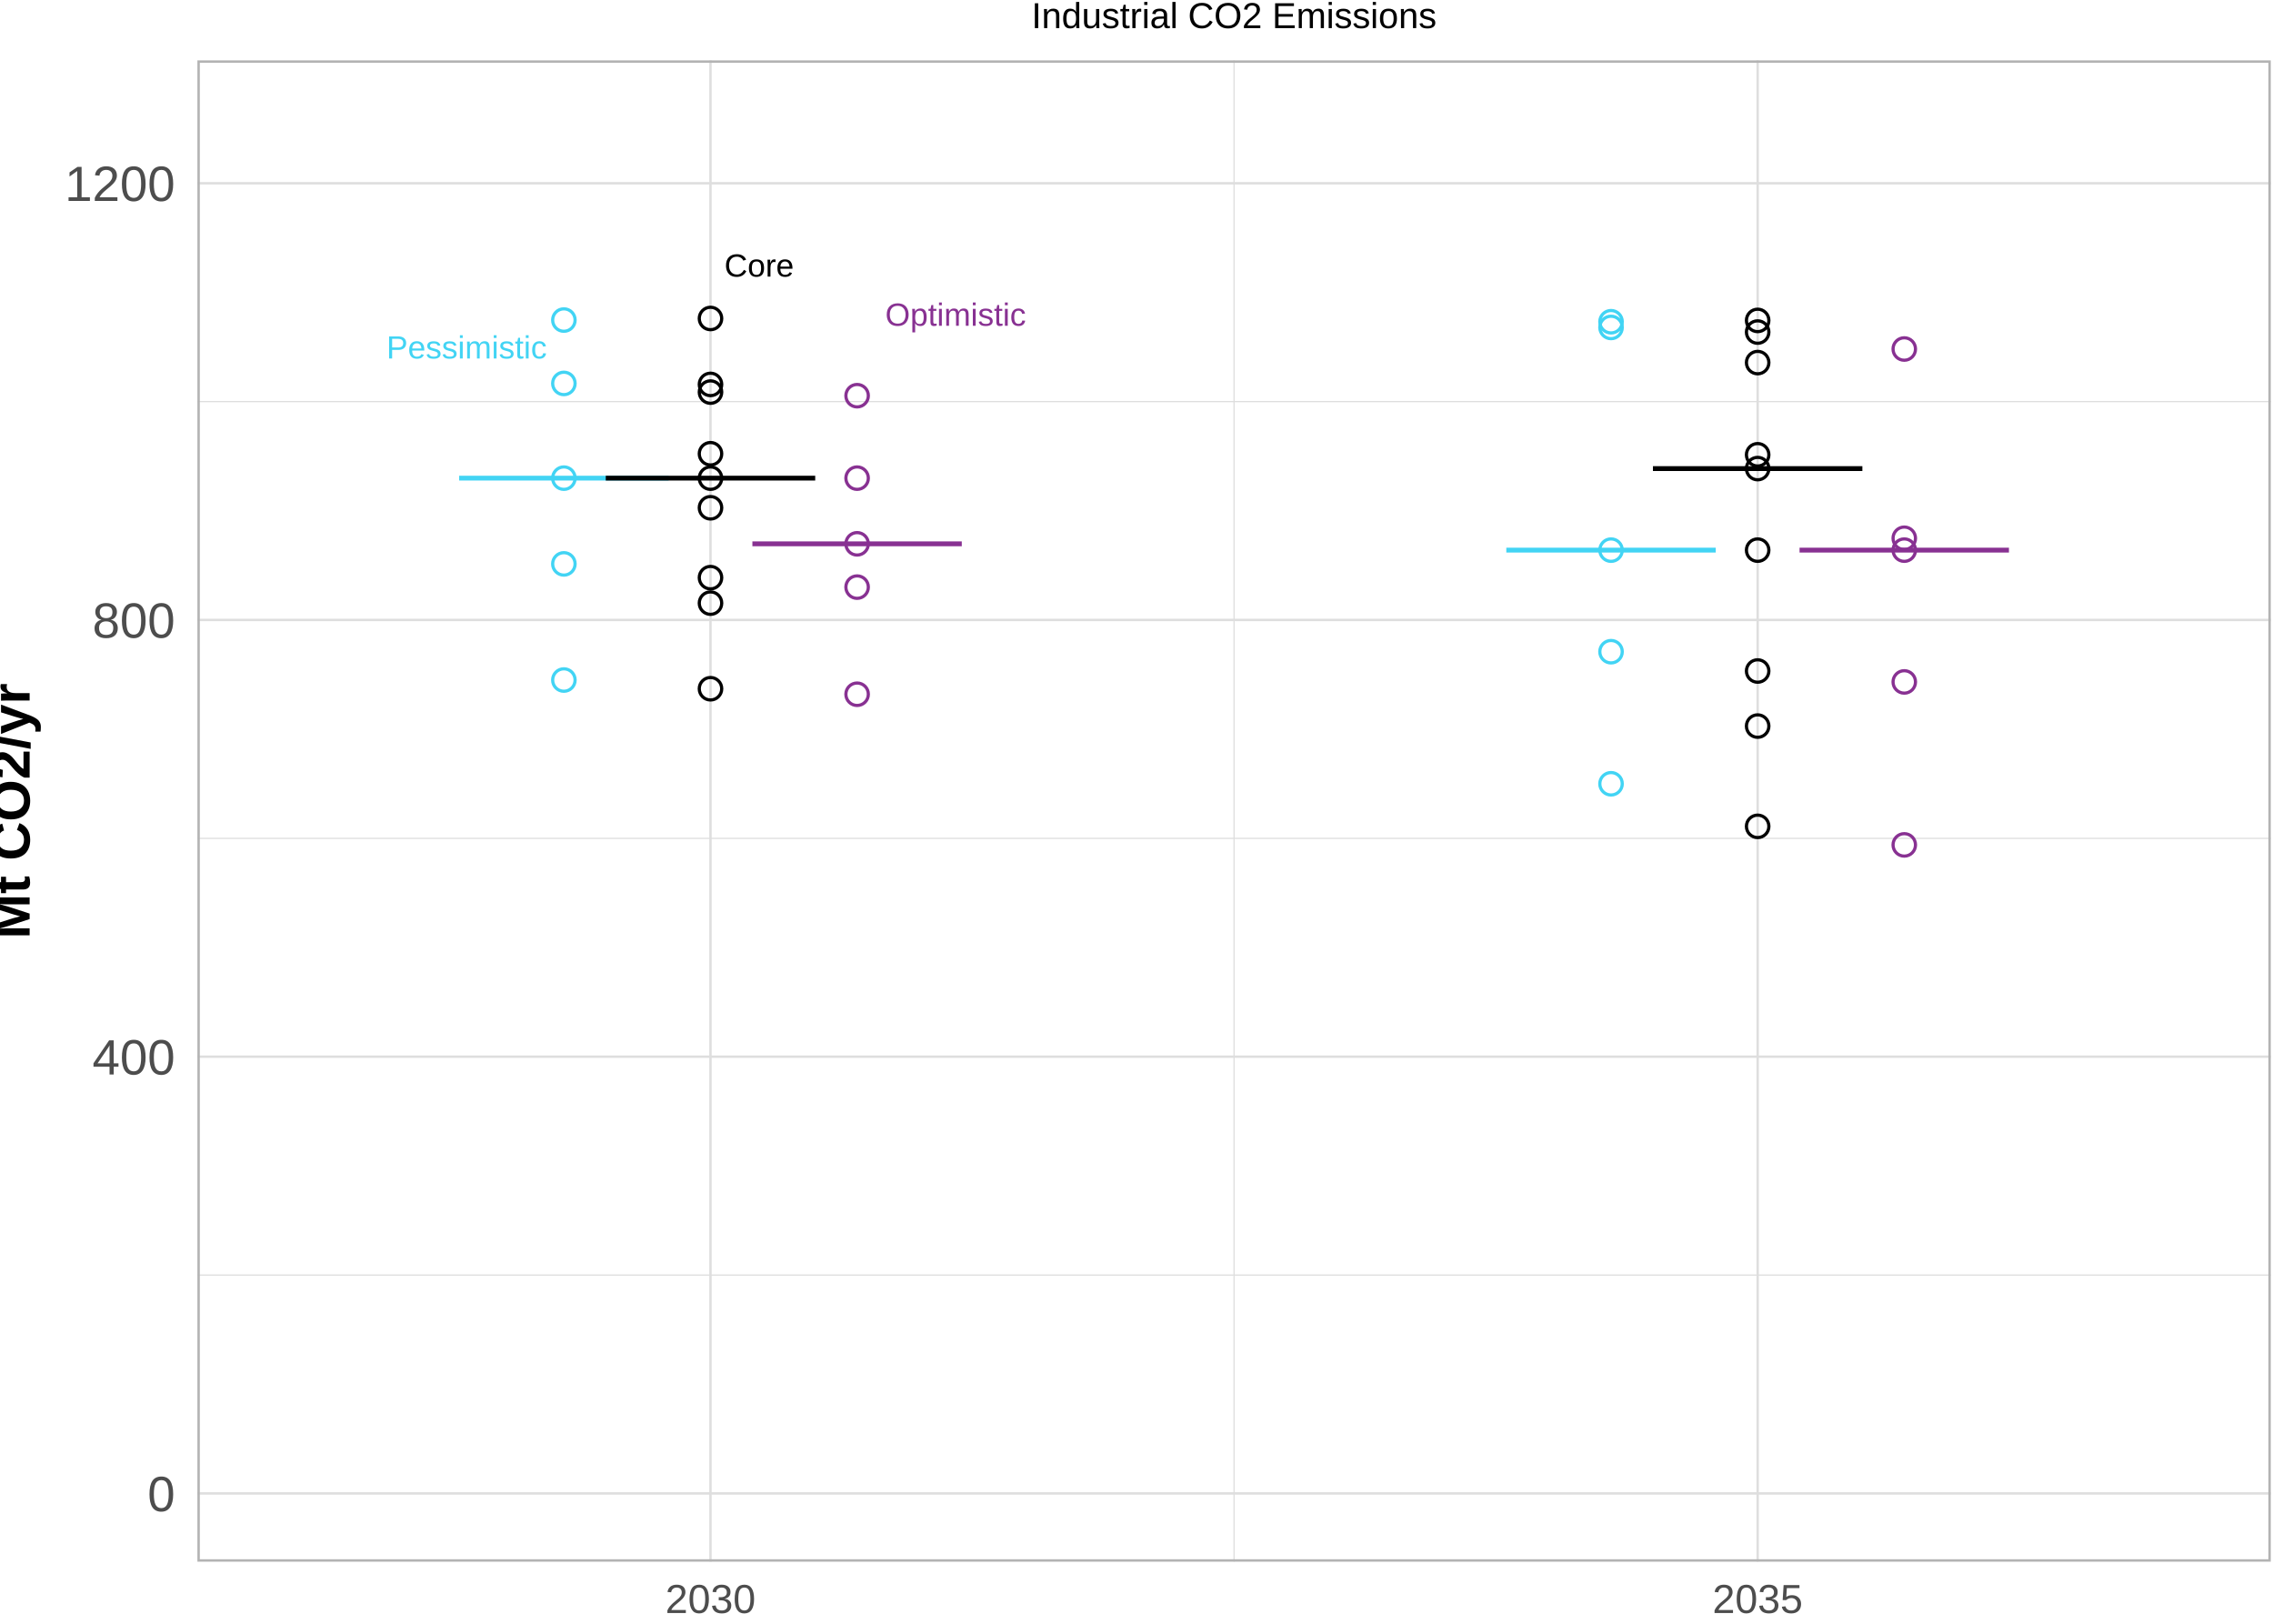
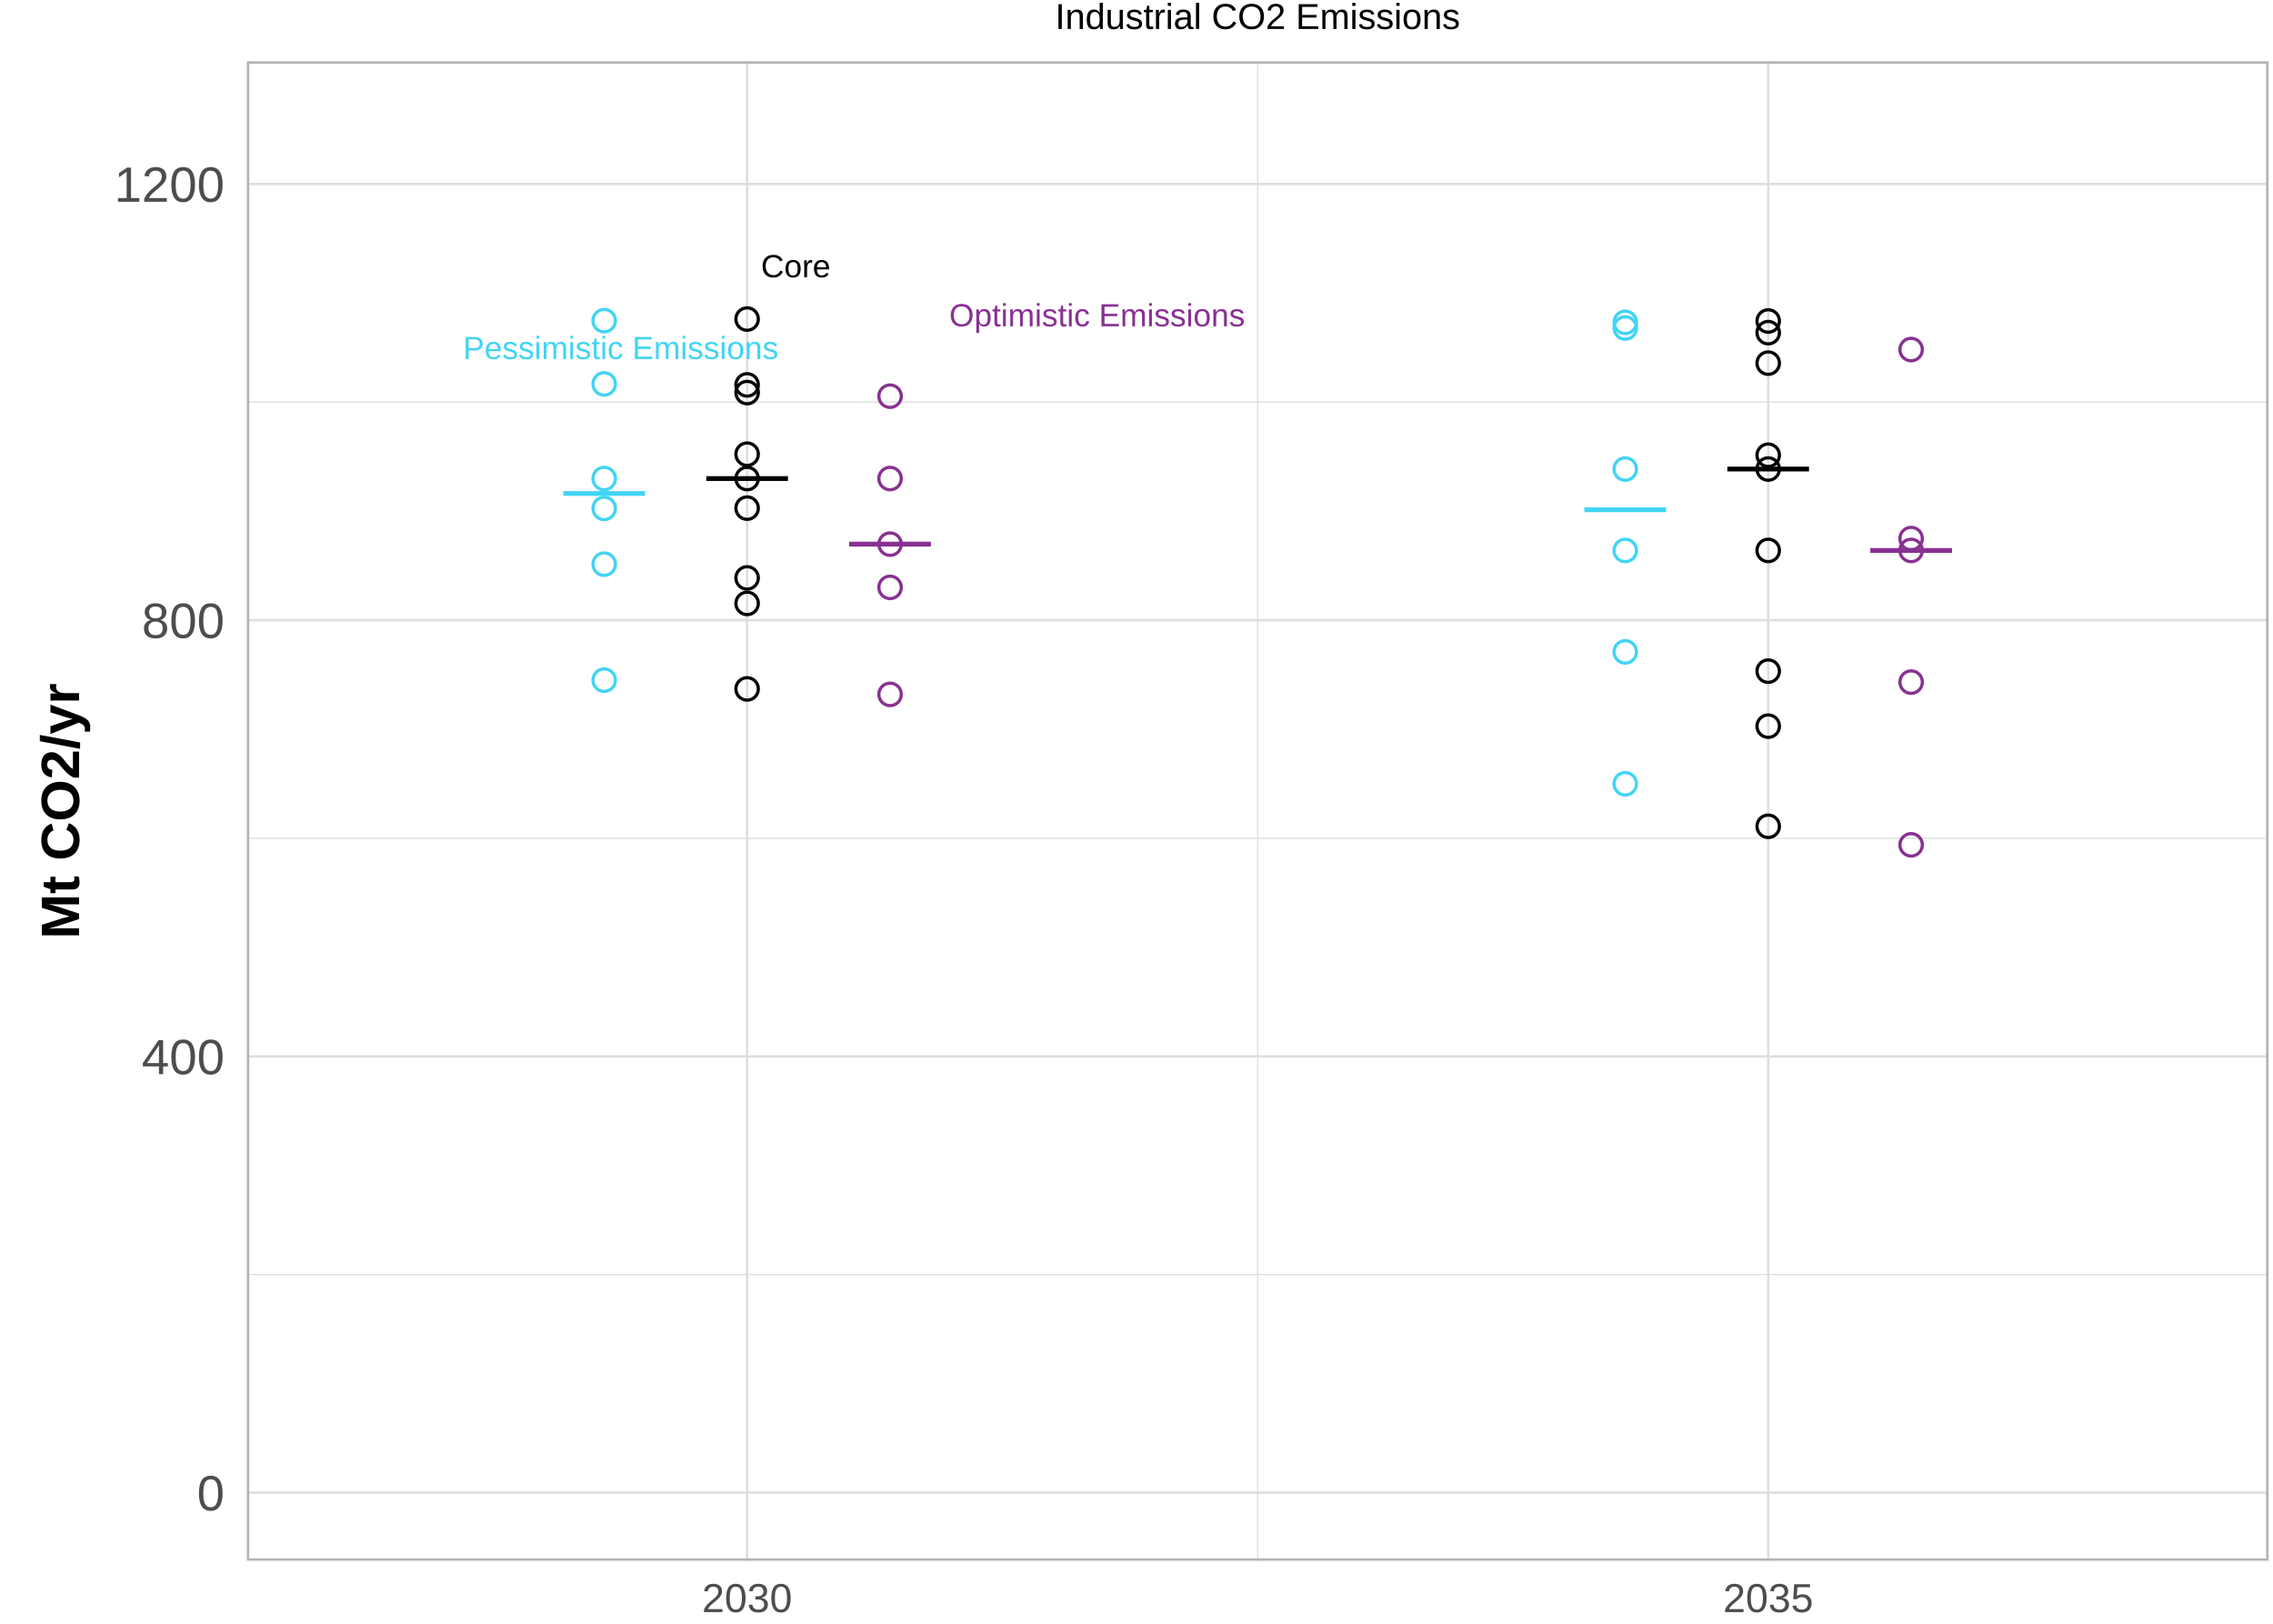
<svg xmlns="http://www.w3.org/2000/svg" class="svglite" width="504.00pt" height="360.00pt" viewBox="0 0 504.00 360.00">
  <defs>
    <style type="text/css">
    .svglite line, .svglite polyline, .svglite polygon, .svglite path, .svglite rect, .svglite circle {
      fill: none;
      stroke: #000000;
      stroke-linecap: round;
      stroke-linejoin: round;
      stroke-miterlimit: 10.00;
    }
    .svglite text {
      white-space: pre;
    }
  </style>
  </defs>
  <rect width="100%" height="100%" style="stroke: none; fill: #FFFFFF;" />
  <defs>
    <clipPath id="cpMC4wMHw1MDQuMDB8MC4wMHwzNjAuMDA=">
      <rect x="0.00" y="0.00" width="504.00" height="360.00" />
    </clipPath>
  </defs>
  <g clip-path="url(#cpMC4wMHw1MDQuMDB8MC4wMHwzNjAuMDA=)">
-     <rect x="0.00" y="0.00" width="504.00" height="360.00" style="stroke-width: 1.07; stroke: #FFFFFF; fill: #FFFFFF;" />
+     <rect x="0" y="0.00" width="504.00" height="360.00" style="stroke-width: 1.07; stroke: #FFFFFF; fill: #FFFFFF;" />
  </g>
  <defs>
-     <clipPath id="cpNDMuNzd8NTAzLjUwfDEzLjM5fDM0Ni4yNA==">
-       <rect x="43.77" y="13.39" width="459.74" height="332.85" />
+     <clipPath id="cpNTQuNzN8NTAzLjAwfDEzLjU5fDM0Ni4wNA==">
+       <rect x="54.73" y="13.59" width="448.28" height="332.45" />
    </clipPath>
  </defs>
-   <g clip-path="url(#cpNDMuNzd8NTAzLjUwfDEzLjM5fDM0Ni4yNA==)">
-     <rect x="43.77" y="13.39" width="459.74" height="332.85" style="stroke-width: 1.07; stroke: none; fill: #FFFFFF;" />
-     <polyline points="43.77,282.70 503.50,282.70 " style="stroke-width: 0.27; stroke: #DEDEDE; stroke-linecap: butt;" />
-     <polyline points="43.77,185.87 503.50,185.87 " style="stroke-width: 0.27; stroke: #DEDEDE; stroke-linecap: butt;" />
-     <polyline points="43.77,89.04 503.50,89.04 " style="stroke-width: 0.27; stroke: #DEDEDE; stroke-linecap: butt;" />
-     <polyline points="273.63,346.24 273.63,13.39 " style="stroke-width: 0.27; stroke: #DEDEDE; stroke-linecap: butt;" />
-     <polyline points="43.77,331.11 503.50,331.11 " style="stroke-width: 0.53; stroke: #DEDEDE; stroke-linecap: butt;" />
-     <polyline points="43.77,234.28 503.50,234.28 " style="stroke-width: 0.53; stroke: #DEDEDE; stroke-linecap: butt;" />
-     <polyline points="43.77,137.45 503.50,137.45 " style="stroke-width: 0.53; stroke: #DEDEDE; stroke-linecap: butt;" />
-     <polyline points="43.77,40.63 503.50,40.63 " style="stroke-width: 0.53; stroke: #DEDEDE; stroke-linecap: butt;" />
-     <polyline points="157.54,346.24 157.54,13.39 " style="stroke-width: 0.53; stroke: #DEDEDE; stroke-linecap: butt;" />
-     <polyline points="389.73,346.24 389.73,13.39 " style="stroke-width: 0.53; stroke: #DEDEDE; stroke-linecap: butt;" />
-     <circle cx="157.54" cy="100.60" r="2.49" style="stroke-width: 0.71;" />
-     <circle cx="389.73" cy="100.83" r="2.49" style="stroke-width: 0.71;" />
-     <circle cx="157.54" cy="112.58" r="2.49" style="stroke-width: 0.71;" />
-     <circle cx="389.73" cy="103.89" r="2.49" style="stroke-width: 0.71;" />
-     <circle cx="190.05" cy="120.57" r="2.49" style="stroke-width: 0.71; stroke: #883192;" />
-     <circle cx="422.24" cy="119.34" r="2.49" style="stroke-width: 0.71; stroke: #883192;" />
-     <circle cx="157.54" cy="86.93" r="2.49" style="stroke-width: 0.71;" />
-     <circle cx="389.73" cy="80.39" r="2.49" style="stroke-width: 0.71;" />
-     <circle cx="157.54" cy="128.07" r="2.49" style="stroke-width: 0.71;" />
-     <circle cx="389.73" cy="148.77" r="2.49" style="stroke-width: 0.71;" />
-     <circle cx="190.05" cy="130.17" r="2.49" style="stroke-width: 0.71; stroke: #883192;" />
-     <circle cx="422.24" cy="151.19" r="2.49" style="stroke-width: 0.71; stroke: #883192;" />
-     <circle cx="125.03" cy="125.02" r="2.49" style="stroke-width: 0.71; stroke: #42D4F4;" />
-     <circle cx="357.22" cy="144.49" r="2.49" style="stroke-width: 0.71; stroke: #42D4F4;" />
-     <circle cx="157.54" cy="85.23" r="2.49" style="stroke-width: 0.71;" />
-     <circle cx="389.73" cy="73.62" r="2.49" style="stroke-width: 0.71;" />
-     <circle cx="190.05" cy="87.73" r="2.49" style="stroke-width: 0.71; stroke: #883192;" />
-     <circle cx="422.24" cy="77.38" r="2.49" style="stroke-width: 0.71; stroke: #883192;" />
-     <circle cx="125.03" cy="85.01" r="2.49" style="stroke-width: 0.71; stroke: #42D4F4;" />
-     <circle cx="357.22" cy="72.60" r="2.49" style="stroke-width: 0.71; stroke: #42D4F4;" />
-     <circle cx="157.54" cy="70.61" r="2.49" style="stroke-width: 0.71;" />
-     <circle cx="389.73" cy="71.04" r="2.49" style="stroke-width: 0.71;" />
-     <circle cx="125.03" cy="70.96" r="2.49" style="stroke-width: 0.71; stroke: #42D4F4;" />
-     <circle cx="357.22" cy="71.33" r="2.49" style="stroke-width: 0.71; stroke: #42D4F4;" />
-     <circle cx="157.54" cy="133.72" r="2.49" style="stroke-width: 0.71;" />
-     <circle cx="389.73" cy="160.98" r="2.49" style="stroke-width: 0.71;" />
-     <circle cx="157.54" cy="106.01" r="2.49" style="stroke-width: 0.71;" />
-     <circle cx="389.73" cy="121.97" r="2.49" style="stroke-width: 0.71;" />
-     <circle cx="190.05" cy="106.01" r="2.49" style="stroke-width: 0.71; stroke: #883192;" />
-     <circle cx="422.24" cy="121.97" r="2.49" style="stroke-width: 0.71; stroke: #883192;" />
-     <circle cx="125.03" cy="106.01" r="2.49" style="stroke-width: 0.71; stroke: #42D4F4;" />
-     <circle cx="357.22" cy="121.97" r="2.49" style="stroke-width: 0.71; stroke: #42D4F4;" />
-     <circle cx="157.54" cy="152.70" r="2.49" style="stroke-width: 0.71;" />
-     <circle cx="389.73" cy="183.21" r="2.49" style="stroke-width: 0.71;" />
-     <circle cx="190.05" cy="153.92" r="2.49" style="stroke-width: 0.71; stroke: #883192;" />
-     <circle cx="422.24" cy="187.32" r="2.49" style="stroke-width: 0.71; stroke: #883192;" />
-     <circle cx="125.03" cy="150.77" r="2.49" style="stroke-width: 0.71; stroke: #42D4F4;" />
-     <circle cx="357.22" cy="173.77" r="2.49" style="stroke-width: 0.71; stroke: #42D4F4;" />
-     <line x1="101.81" y1="106.01" x2="148.25" y2="106.01" style="stroke-width: 1.07; stroke: #42D4F4; stroke-linecap: butt;" />
-     <line x1="134.32" y1="106.01" x2="180.76" y2="106.01" style="stroke-width: 1.07; stroke-linecap: butt;" />
-     <line x1="166.83" y1="120.57" x2="213.26" y2="120.57" style="stroke-width: 1.07; stroke: #883192; stroke-linecap: butt;" />
-     <line x1="334.00" y1="121.97" x2="380.44" y2="121.97" style="stroke-width: 1.07; stroke: #42D4F4; stroke-linecap: butt;" />
-     <line x1="366.51" y1="103.89" x2="412.95" y2="103.89" style="stroke-width: 1.07; stroke-linecap: butt;" />
-     <line x1="399.02" y1="121.97" x2="445.45" y2="121.97" style="stroke-width: 1.07; stroke: #883192; stroke-linecap: butt;" />
-     <text x="160.62" y="61.33" style="font-size: 7.11px; font-family: &quot;Arial&quot;;" textLength="15.41px" lengthAdjust="spacingAndGlyphs">Core</text>
-     <text x="85.70" y="79.48" style="font-size: 7.11px;fill: #42D4F4; font-family: &quot;Arial&quot;;" textLength="35.54px" lengthAdjust="spacingAndGlyphs">Pessimistic</text>
-     <text x="196.28" y="72.22" style="font-size: 7.11px;fill: #883192; font-family: &quot;Arial&quot;;" textLength="31.19px" lengthAdjust="spacingAndGlyphs">Optimistic</text>
-     <rect x="43.77" y="13.39" width="459.74" height="332.85" style="stroke-width: 1.07; stroke: #B3B3B3;" />
+   <g clip-path="url(#cpNTQuNzN8NTAzLjAwfDEzLjU5fDM0Ni4wNA==)">
+     <rect x="54.73" y="13.59" width="448.28" height="332.45" style="stroke-width: 1.07; stroke: none; fill: #FFFFFF;" />
+     <polyline points="54.73,282.57 503.00,282.57 " style="stroke-width: 0.27; stroke: #DEDEDE; stroke-linecap: butt;" />
+     <polyline points="54.73,185.86 503.00,185.86 " style="stroke-width: 0.27; stroke: #DEDEDE; stroke-linecap: butt;" />
+     <polyline points="54.73,89.15 503.00,89.15 " style="stroke-width: 0.27; stroke: #DEDEDE; stroke-linecap: butt;" />
+     <polyline points="278.86,346.04 278.86,13.59 " style="stroke-width: 0.27; stroke: #DEDEDE; stroke-linecap: butt;" />
+     <polyline points="54.73,330.93 503.00,330.93 " style="stroke-width: 0.53; stroke: #DEDEDE; stroke-linecap: butt;" />
+     <polyline points="54.73,234.22 503.00,234.22 " style="stroke-width: 0.53; stroke: #DEDEDE; stroke-linecap: butt;" />
+     <polyline points="54.73,137.51 503.00,137.51 " style="stroke-width: 0.53; stroke: #DEDEDE; stroke-linecap: butt;" />
+     <polyline points="54.73,40.79 503.00,40.79 " style="stroke-width: 0.53; stroke: #DEDEDE; stroke-linecap: butt;" />
+     <polyline points="165.66,346.04 165.66,13.59 " style="stroke-width: 0.53; stroke: #DEDEDE; stroke-linecap: butt;" />
+     <polyline points="392.07,346.04 392.07,13.59 " style="stroke-width: 0.53; stroke: #DEDEDE; stroke-linecap: butt;" />
+     <circle cx="165.66" cy="100.70" r="2.49" style="stroke-width: 0.71;" />
+     <circle cx="392.07" cy="100.93" r="2.49" style="stroke-width: 0.71;" />
+     <circle cx="165.66" cy="112.66" r="2.49" style="stroke-width: 0.71;" />
+     <circle cx="392.07" cy="103.99" r="2.49" style="stroke-width: 0.71;" />
+     <circle cx="197.36" cy="120.64" r="2.49" style="stroke-width: 0.71; stroke: #883192;" />
+     <circle cx="423.76" cy="119.41" r="2.49" style="stroke-width: 0.71; stroke: #883192;" />
+     <circle cx="133.97" cy="112.72" r="2.49" style="stroke-width: 0.71; stroke: #42D4F4;" />
+     <circle cx="360.37" cy="104.00" r="2.49" style="stroke-width: 0.71; stroke: #42D4F4;" />
+     <circle cx="165.66" cy="87.04" r="2.49" style="stroke-width: 0.71;" />
+     <circle cx="392.07" cy="80.51" r="2.49" style="stroke-width: 0.71;" />
+     <circle cx="165.66" cy="128.13" r="2.49" style="stroke-width: 0.71;" />
+     <circle cx="392.07" cy="148.80" r="2.49" style="stroke-width: 0.71;" />
+     <circle cx="197.36" cy="130.23" r="2.49" style="stroke-width: 0.71; stroke: #883192;" />
+     <circle cx="423.76" cy="151.23" r="2.49" style="stroke-width: 0.71; stroke: #883192;" />
+     <circle cx="133.97" cy="125.08" r="2.49" style="stroke-width: 0.71; stroke: #42D4F4;" />
+     <circle cx="360.37" cy="144.53" r="2.49" style="stroke-width: 0.71; stroke: #42D4F4;" />
+     <circle cx="165.66" cy="85.34" r="2.49" style="stroke-width: 0.71;" />
+     <circle cx="392.07" cy="73.75" r="2.49" style="stroke-width: 0.71;" />
+     <circle cx="197.36" cy="87.84" r="2.49" style="stroke-width: 0.71; stroke: #883192;" />
+     <circle cx="423.76" cy="77.50" r="2.49" style="stroke-width: 0.71; stroke: #883192;" />
+     <circle cx="133.97" cy="85.12" r="2.49" style="stroke-width: 0.71; stroke: #42D4F4;" />
+     <circle cx="360.37" cy="72.72" r="2.49" style="stroke-width: 0.71; stroke: #42D4F4;" />
+     <circle cx="165.66" cy="70.74" r="2.49" style="stroke-width: 0.71;" />
+     <circle cx="392.07" cy="71.17" r="2.49" style="stroke-width: 0.71;" />
+     <circle cx="133.97" cy="71.09" r="2.49" style="stroke-width: 0.71; stroke: #42D4F4;" />
+     <circle cx="360.37" cy="71.46" r="2.49" style="stroke-width: 0.71; stroke: #42D4F4;" />
+     <circle cx="165.66" cy="133.78" r="2.49" style="stroke-width: 0.71;" />
+     <circle cx="392.07" cy="161.00" r="2.49" style="stroke-width: 0.71;" />
+     <circle cx="165.66" cy="106.10" r="2.49" style="stroke-width: 0.71;" />
+     <circle cx="392.07" cy="122.04" r="2.49" style="stroke-width: 0.71;" />
+     <circle cx="197.36" cy="106.10" r="2.49" style="stroke-width: 0.71; stroke: #883192;" />
+     <circle cx="423.76" cy="122.04" r="2.49" style="stroke-width: 0.71; stroke: #883192;" />
+     <circle cx="133.97" cy="106.10" r="2.49" style="stroke-width: 0.71; stroke: #42D4F4;" />
+     <circle cx="360.37" cy="122.04" r="2.49" style="stroke-width: 0.71; stroke: #42D4F4;" />
+     <circle cx="165.66" cy="152.74" r="2.49" style="stroke-width: 0.71;" />
+     <circle cx="392.07" cy="183.20" r="2.49" style="stroke-width: 0.71;" />
+     <circle cx="197.36" cy="153.95" r="2.49" style="stroke-width: 0.71; stroke: #883192;" />
+     <circle cx="423.76" cy="187.31" r="2.49" style="stroke-width: 0.71; stroke: #883192;" />
+     <circle cx="133.97" cy="150.80" r="2.49" style="stroke-width: 0.71; stroke: #42D4F4;" />
+     <circle cx="360.37" cy="173.77" r="2.49" style="stroke-width: 0.71; stroke: #42D4F4;" />
+     <line x1="124.91" y1="109.41" x2="143.02" y2="109.41" style="stroke-width: 1.07; stroke: #42D4F4; stroke-linecap: butt;" />
+     <line x1="156.61" y1="106.10" x2="174.72" y2="106.10" style="stroke-width: 1.07; stroke-linecap: butt;" />
+     <line x1="188.30" y1="120.64" x2="206.42" y2="120.64" style="stroke-width: 1.07; stroke: #883192; stroke-linecap: butt;" />
+     <line x1="351.31" y1="113.02" x2="369.43" y2="113.02" style="stroke-width: 1.07; stroke: #42D4F4; stroke-linecap: butt;" />
+     <line x1="383.01" y1="103.99" x2="401.12" y2="103.99" style="stroke-width: 1.07; stroke-linecap: butt;" />
+     <line x1="414.71" y1="122.04" x2="432.82" y2="122.04" style="stroke-width: 1.07; stroke: #883192; stroke-linecap: butt;" />
+     <text x="168.74" y="61.47" style="font-size: 7.11px; font-family: &quot;Arial&quot;;" textLength="15.41px" lengthAdjust="spacingAndGlyphs">Core</text>
+     <text x="102.67" y="79.61" style="font-size: 7.11px;fill: #42D4F4; font-family: &quot;Arial&quot;;" textLength="69.90px" lengthAdjust="spacingAndGlyphs">Pessimistic Emissions</text>
+     <text x="210.47" y="72.35" style="font-size: 7.11px;fill: #883192; font-family: &quot;Arial&quot;;" textLength="65.55px" lengthAdjust="spacingAndGlyphs">Optimistic Emissions</text>
+     <rect x="54.73" y="13.59" width="448.28" height="332.45" style="stroke-width: 1.07; stroke: #B3B3B3;" />
  </g>
  <g clip-path="url(#cpMC4wMHw1MDQuMDB8MC4wMHwzNjAuMDA=)">
-     <text x="38.83" y="335.05" text-anchor="end" style="font-size: 11.00px;fill: #4D4D4D; font-family: &quot;Arial&quot;;" textLength="6.12px" lengthAdjust="spacingAndGlyphs">0</text>
-     <text x="38.83" y="238.22" text-anchor="end" style="font-size: 11.00px;fill: #4D4D4D; font-family: &quot;Arial&quot;;" textLength="18.36px" lengthAdjust="spacingAndGlyphs">400</text>
-     <text x="38.83" y="141.39" text-anchor="end" style="font-size: 11.00px;fill: #4D4D4D; font-family: &quot;Arial&quot;;" textLength="18.36px" lengthAdjust="spacingAndGlyphs">800</text>
-     <text x="38.83" y="44.56" text-anchor="end" style="font-size: 11.00px;fill: #4D4D4D; font-family: &quot;Arial&quot;;" textLength="24.48px" lengthAdjust="spacingAndGlyphs">1200</text>
-     <text x="157.54" y="357.62" text-anchor="middle" style="font-size: 9.00px;fill: #4D4D4D; font-family: &quot;Arial&quot;;" textLength="20.02px" lengthAdjust="spacingAndGlyphs">2030</text>
-     <text x="389.73" y="357.62" text-anchor="middle" style="font-size: 9.00px;fill: #4D4D4D; font-family: &quot;Arial&quot;;" textLength="20.02px" lengthAdjust="spacingAndGlyphs">2035</text>
-     <text transform="translate(6.57,179.82) rotate(-90)" text-anchor="middle" style="font-size: 12.00px; font-weight: bold; font-family: &quot;Arial&quot;;" textLength="56.69px" lengthAdjust="spacingAndGlyphs">Mt CO2/yr</text>
-     <text x="273.63" y="6.23" text-anchor="middle" style="font-size: 8.00px; font-family: &quot;Arial&quot;;" textLength="89.83px" lengthAdjust="spacingAndGlyphs">Industrial CO2 Emissions</text>
+     <text x="49.79" y="334.87" text-anchor="end" style="font-size: 11.00px;fill: #4D4D4D; font-family: &quot;Arial&quot;;" textLength="6.12px" lengthAdjust="spacingAndGlyphs">0</text>
+     <text x="49.79" y="238.16" text-anchor="end" style="font-size: 11.00px;fill: #4D4D4D; font-family: &quot;Arial&quot;;" textLength="18.36px" lengthAdjust="spacingAndGlyphs">400</text>
+     <text x="49.79" y="141.44" text-anchor="end" style="font-size: 11.00px;fill: #4D4D4D; font-family: &quot;Arial&quot;;" textLength="18.36px" lengthAdjust="spacingAndGlyphs">800</text>
+     <text x="49.79" y="44.73" text-anchor="end" style="font-size: 11.00px;fill: #4D4D4D; font-family: &quot;Arial&quot;;" textLength="24.48px" lengthAdjust="spacingAndGlyphs">1200</text>
+     <text x="165.66" y="357.42" text-anchor="middle" style="font-size: 9.00px;fill: #4D4D4D; font-family: &quot;Arial&quot;;" textLength="20.02px" lengthAdjust="spacingAndGlyphs">2030</text>
+     <text x="392.07" y="357.42" text-anchor="middle" style="font-size: 9.00px;fill: #4D4D4D; font-family: &quot;Arial&quot;;" textLength="20.02px" lengthAdjust="spacingAndGlyphs">2035</text>
+     <text transform="translate(17.53,179.82) rotate(-90)" text-anchor="middle" style="font-size: 12.00px; font-weight: bold; font-family: &quot;Arial&quot;;" textLength="56.69px" lengthAdjust="spacingAndGlyphs">Mt CO2/yr</text>
+     <text x="278.86" y="6.43" text-anchor="middle" style="font-size: 8.00px; font-family: &quot;Arial&quot;;" textLength="89.83px" lengthAdjust="spacingAndGlyphs">Industrial CO2 Emissions</text>
  </g>
</svg>
